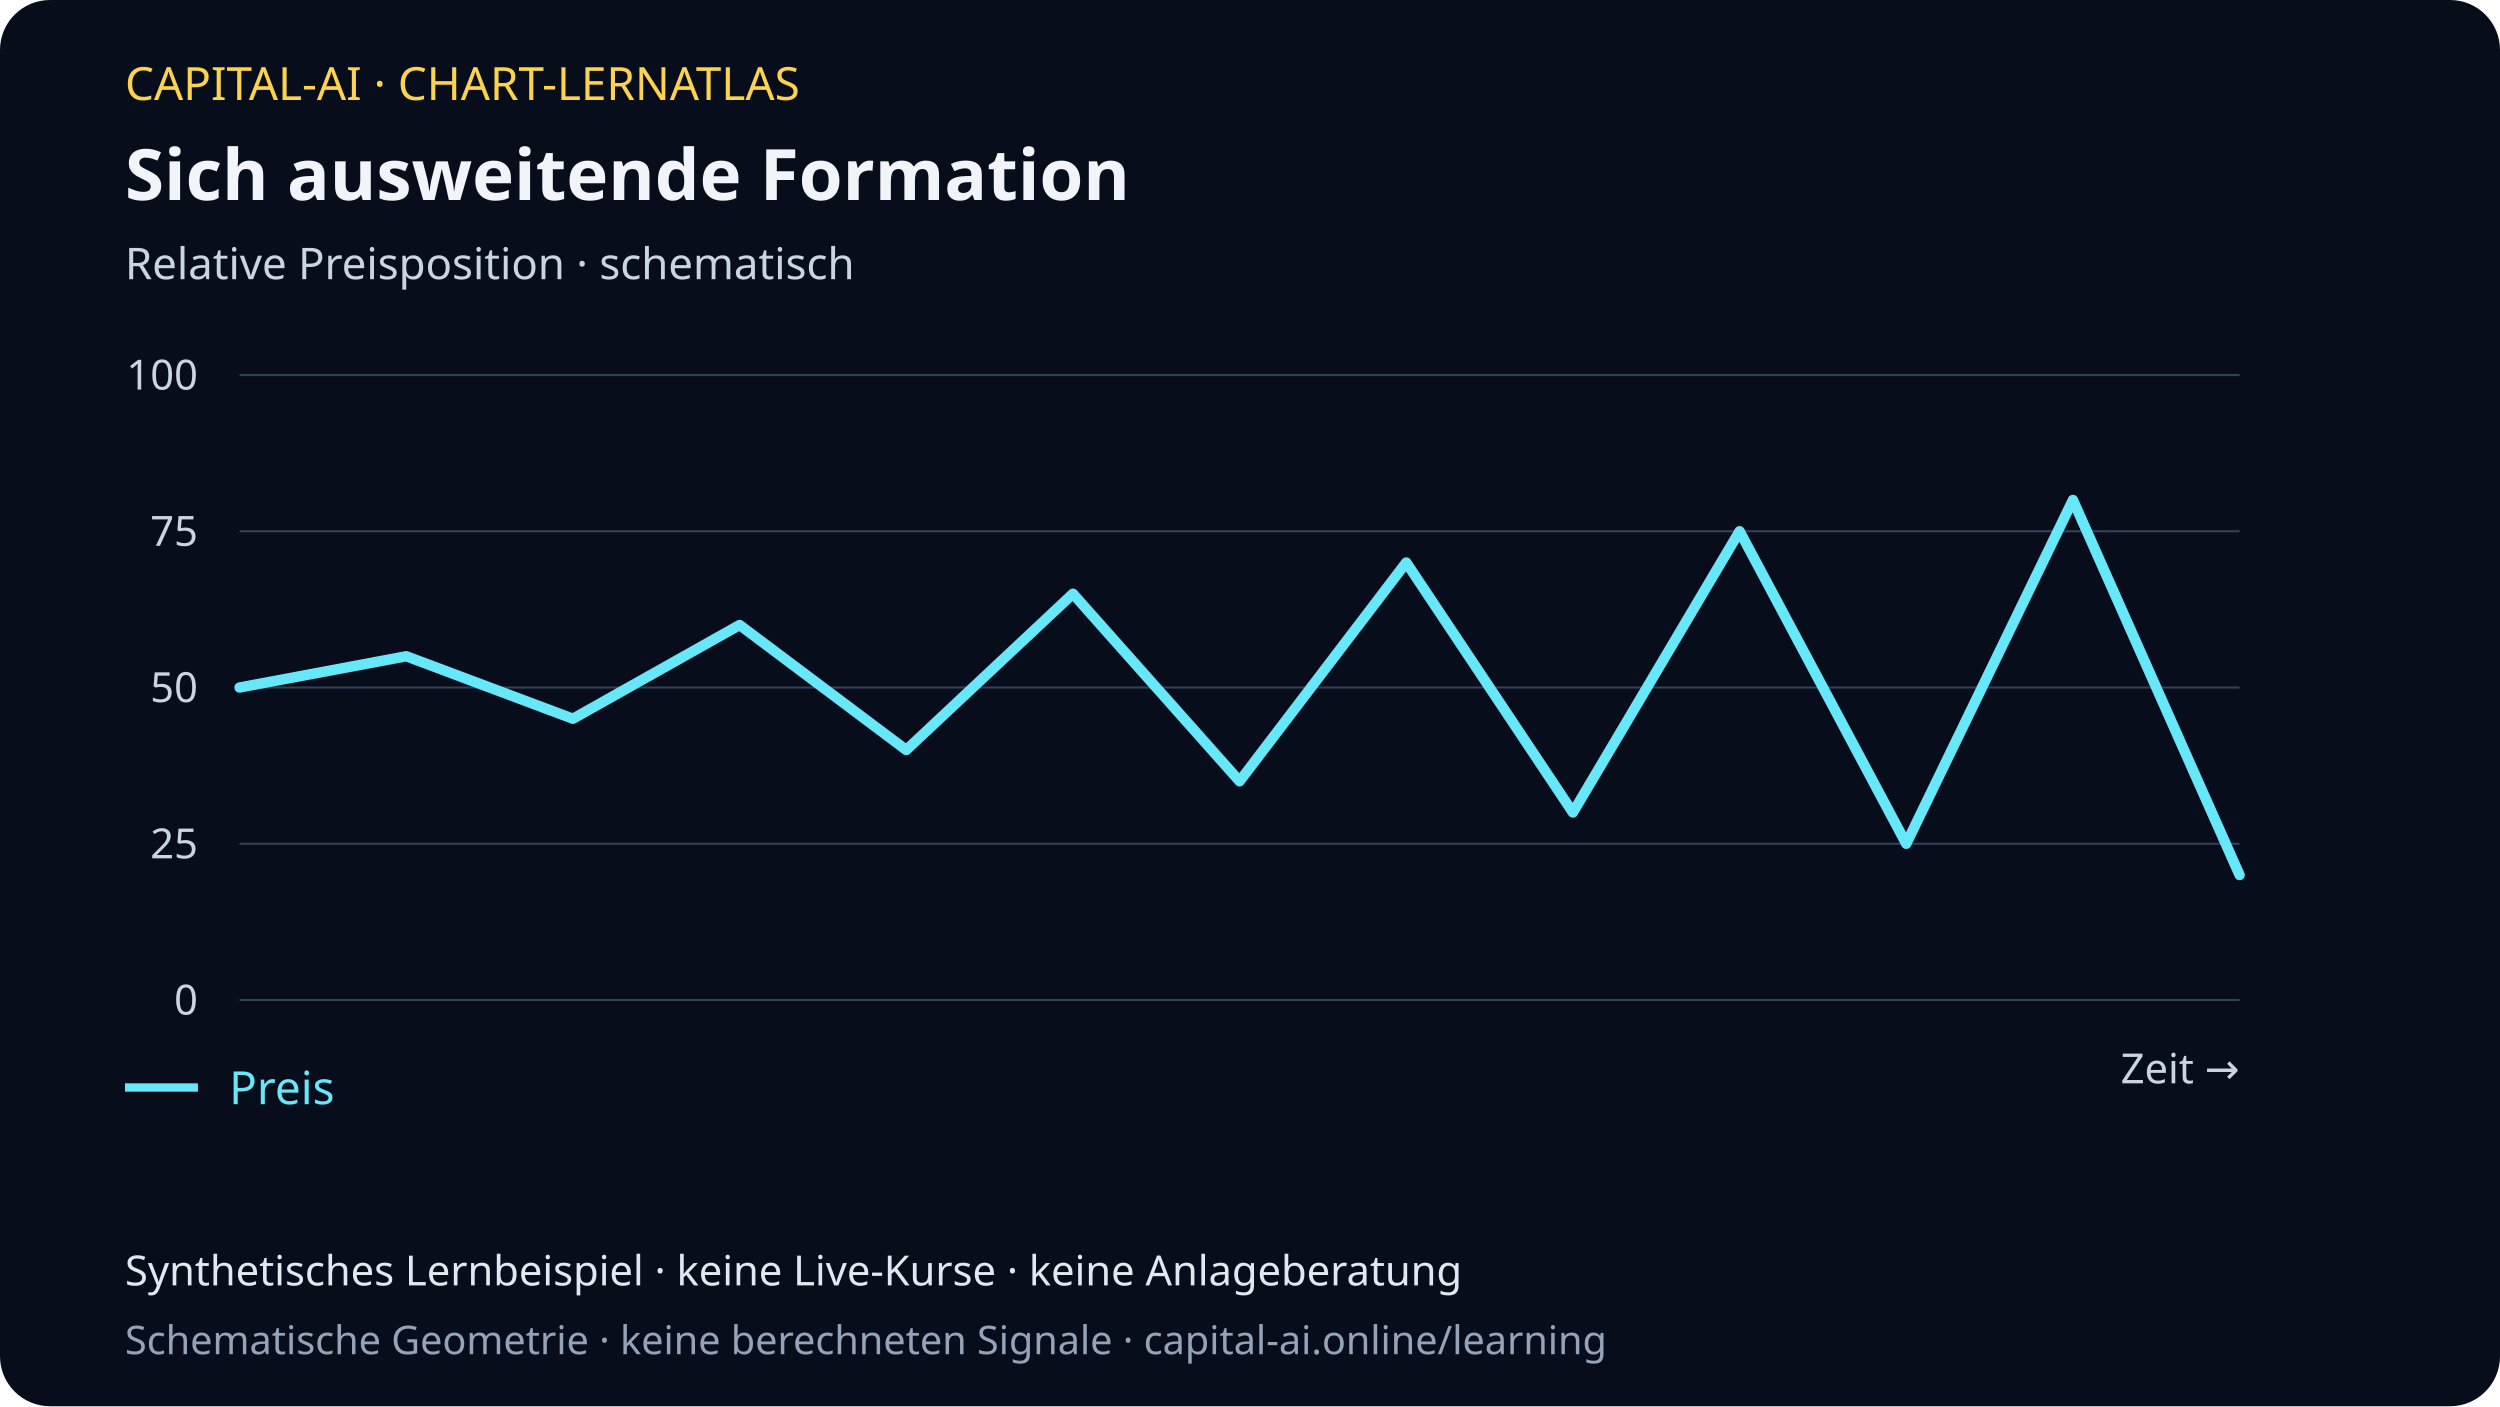
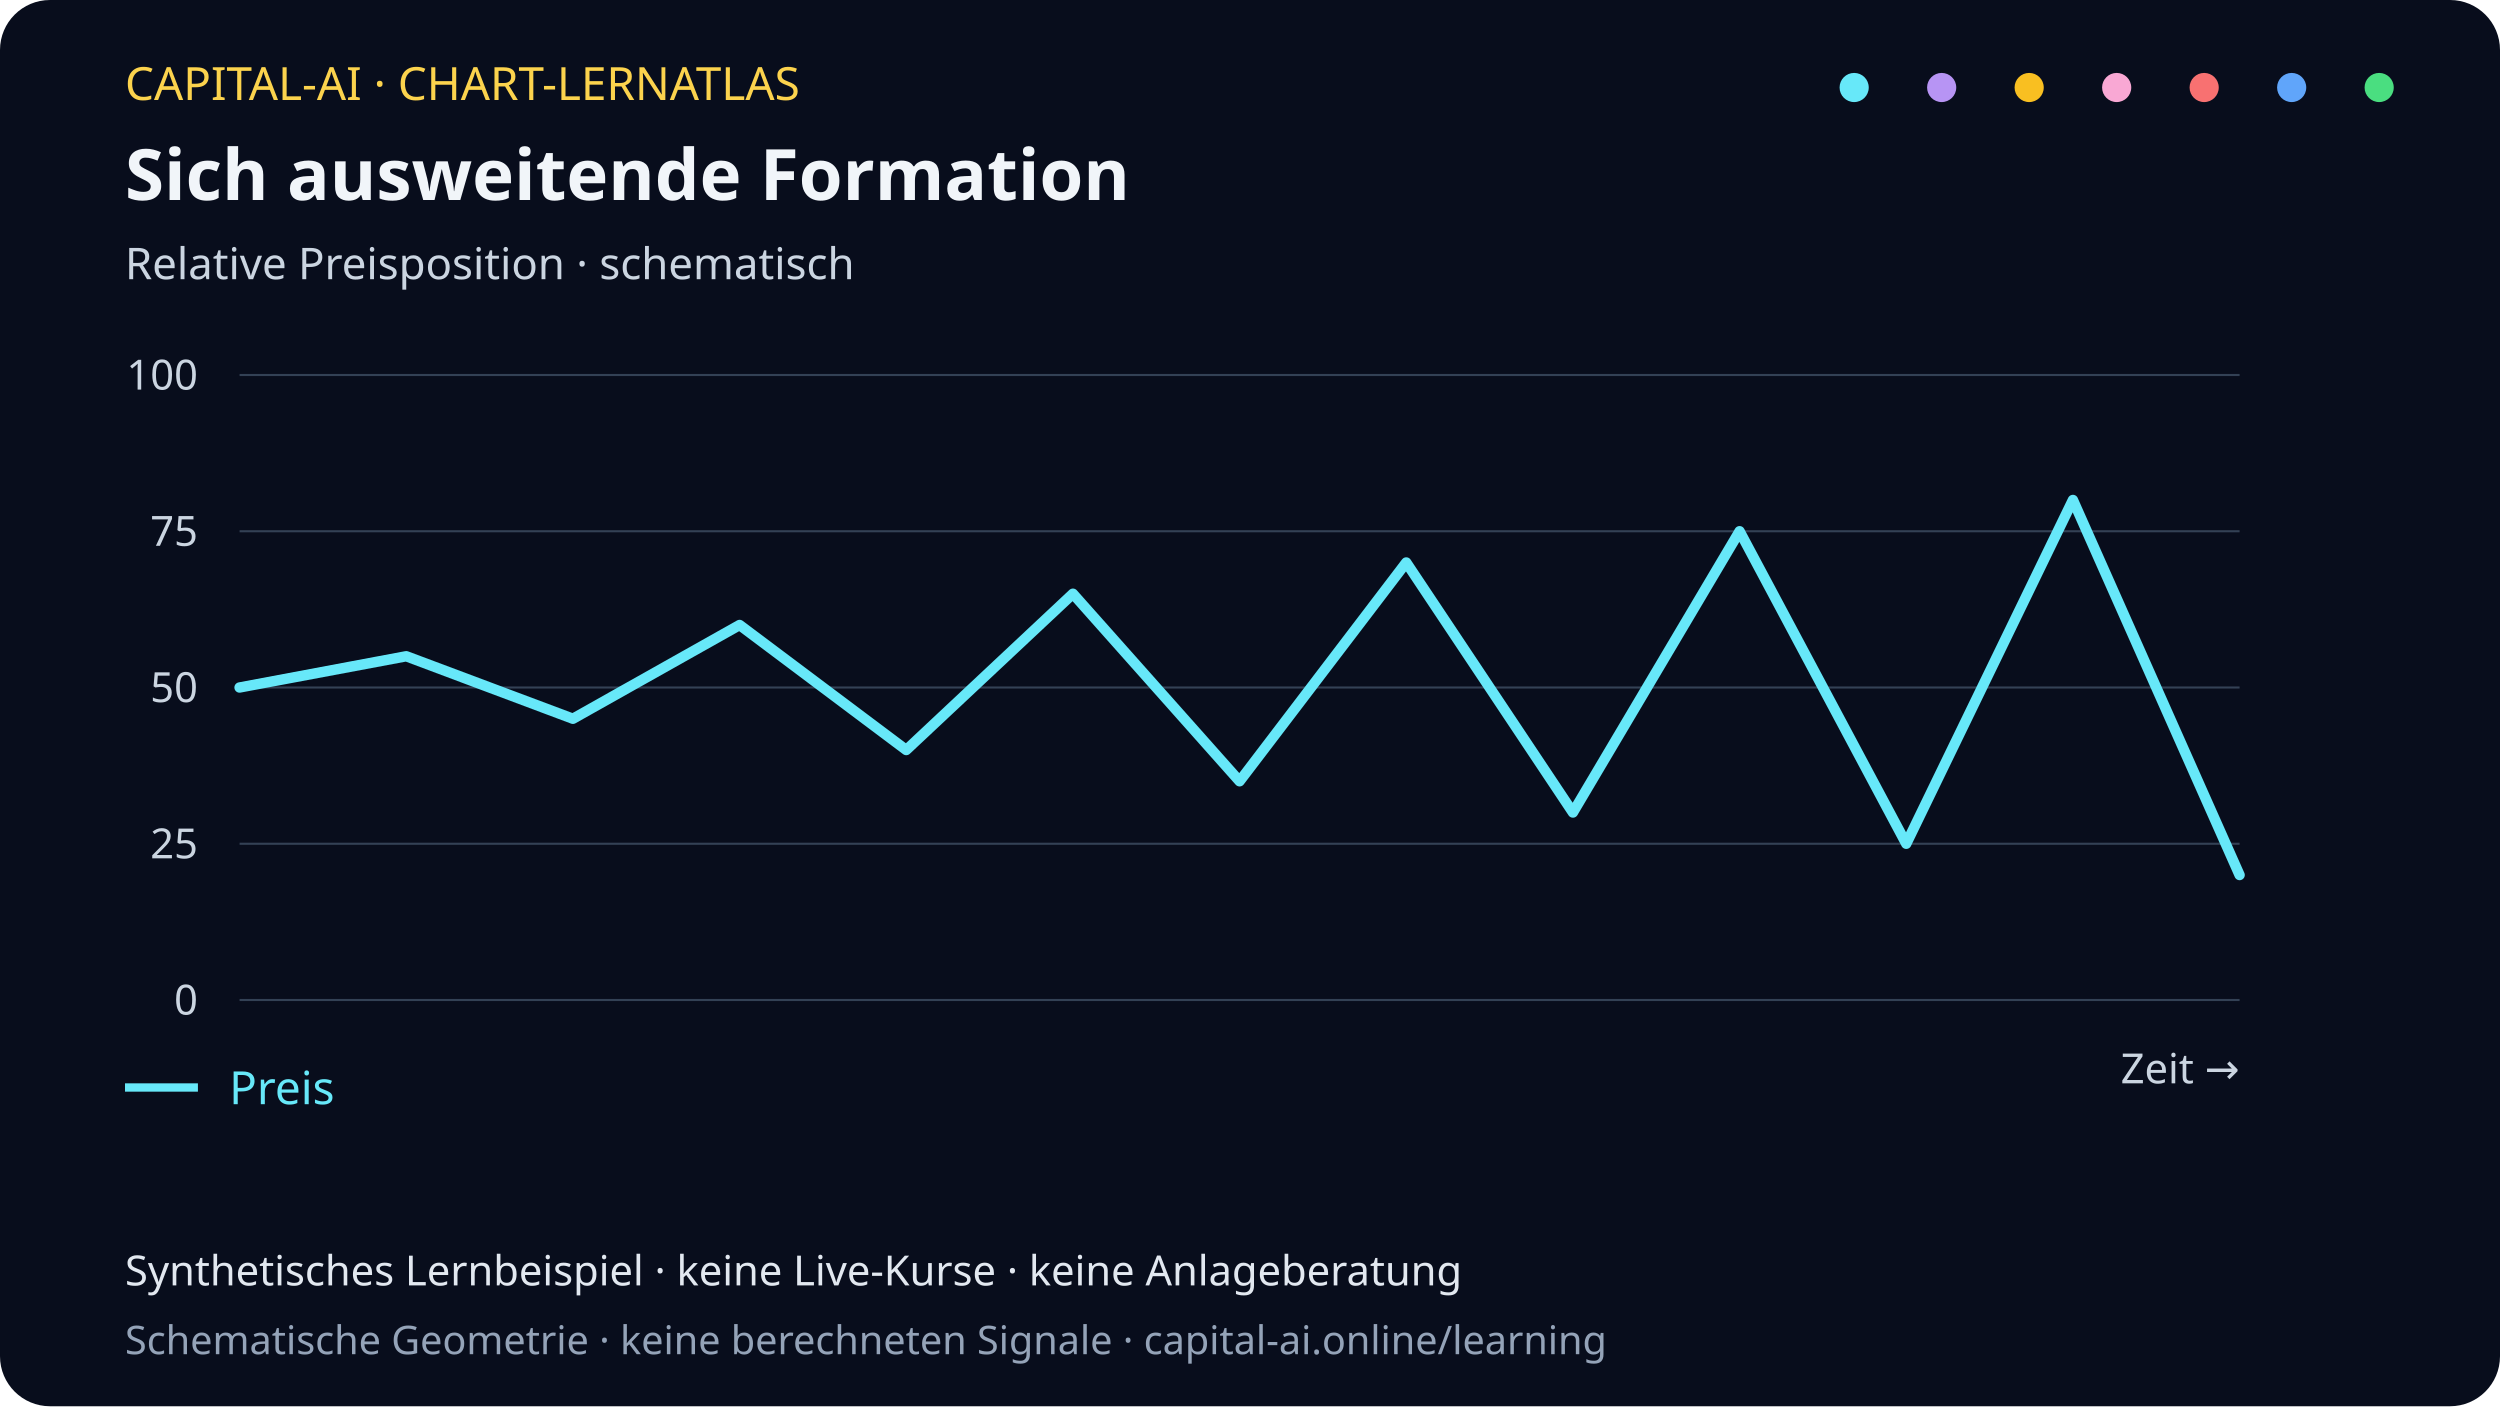
<svg xmlns="http://www.w3.org/2000/svg" viewBox="0 0 1200 675" role="img" aria-label="Sich ausweitende Formation. Höhere Hochs und tiefere Tiefs vergrößern die Schwankungsbreite. Das Schema vereinfacht Verlauf und Zeitebene. Synthetisches Lernbeispiel · keine Live-Kurse · keine Anlageberatung" class="h-auto w-full rounded-xl">
  <rect width="1200" height="675" rx="24" fill="#080d1c" />
+   <g aria-hidden="true" data-universe-spectrum="CAPITAL_AI_UNIVERSE@1">
+     <circle cx="890" cy="42" r="7" fill="#67E8F9" />
+     <circle cx="932" cy="42" r="7" fill="#B794F4" />
+     <circle cx="974" cy="42" r="7" fill="#F9BF21" />
+     <circle cx="1016" cy="42" r="7" fill="#F9A8D4" />
+     <circle cx="1058" cy="42" r="7" fill="#F87171" />
+     <circle cx="1100" cy="42" r="7" fill="#60A5FA" />
+     <circle cx="1142" cy="42" r="7" fill="#4ADE80" />
+   </g>
  <g font-family="system-ui, sans-serif">
    <text x="60" y="48" fill="#fcd34d" font-size="22">CAPITAL-AI · CHART-LERNATLAS</text>
    <text x="60" y="96" fill="#f1f5f9" font-size="34" font-weight="700">Sich ausweitende Formation</text>
    <text x="60" y="134" fill="#cbd5e1" font-size="21">Relative Preisposition · schematisch</text>
    <g>
      <line x1="115" x2="1075" y1="480" y2="480" stroke="#334155" />
      <text x="95" y="487" text-anchor="end" fill="#cbd5e1" font-size="20">0</text>
    </g>
    <g>
      <line x1="115" x2="1075" y1="405" y2="405" stroke="#334155" />
      <text x="95" y="412" text-anchor="end" fill="#cbd5e1" font-size="20">25</text>
    </g>
    <g>
      <line x1="115" x2="1075" y1="330" y2="330" stroke="#334155" />
      <text x="95" y="337" text-anchor="end" fill="#cbd5e1" font-size="20">50</text>
    </g>
    <g>
      <line x1="115" x2="1075" y1="255" y2="255" stroke="#334155" />
      <text x="95" y="262" text-anchor="end" fill="#cbd5e1" font-size="20">75</text>
    </g>
    <g>
      <line x1="115" x2="1075" y1="180" y2="180" stroke="#334155" />
      <text x="95" y="187" text-anchor="end" fill="#cbd5e1" font-size="20">100</text>
    </g>
    <g>
      <polyline points="115,330 195,315 275,345 355,300 435,360 515,285 595,375 675,270 755,390 835,255 915,405 995,240 1075,420" fill="none" stroke="#67e8f9" stroke-width="5" stroke-linejoin="round" stroke-linecap="round" />
      <line x1="60" x2="95" y1="522" y2="522" stroke="#67e8f9" stroke-width="4" />
      <text x="110" y="530" fill="#67e8f9" font-size="22">Preis</text>
    </g>
    <text x="1075" y="520" text-anchor="end" fill="#cbd5e1" font-size="20">Zeit →</text>
    <text x="60" y="617" fill="#e2e8f0" font-size="20">Synthetisches Lernbeispiel · keine Live-Kurse · keine Anlageberatung</text>
    <text x="60" y="650" fill="#94a3b8" font-size="19">Schematische Geometrie · keine berechneten Signale · capital-ai.online/learning</text>
  </g>
</svg>
